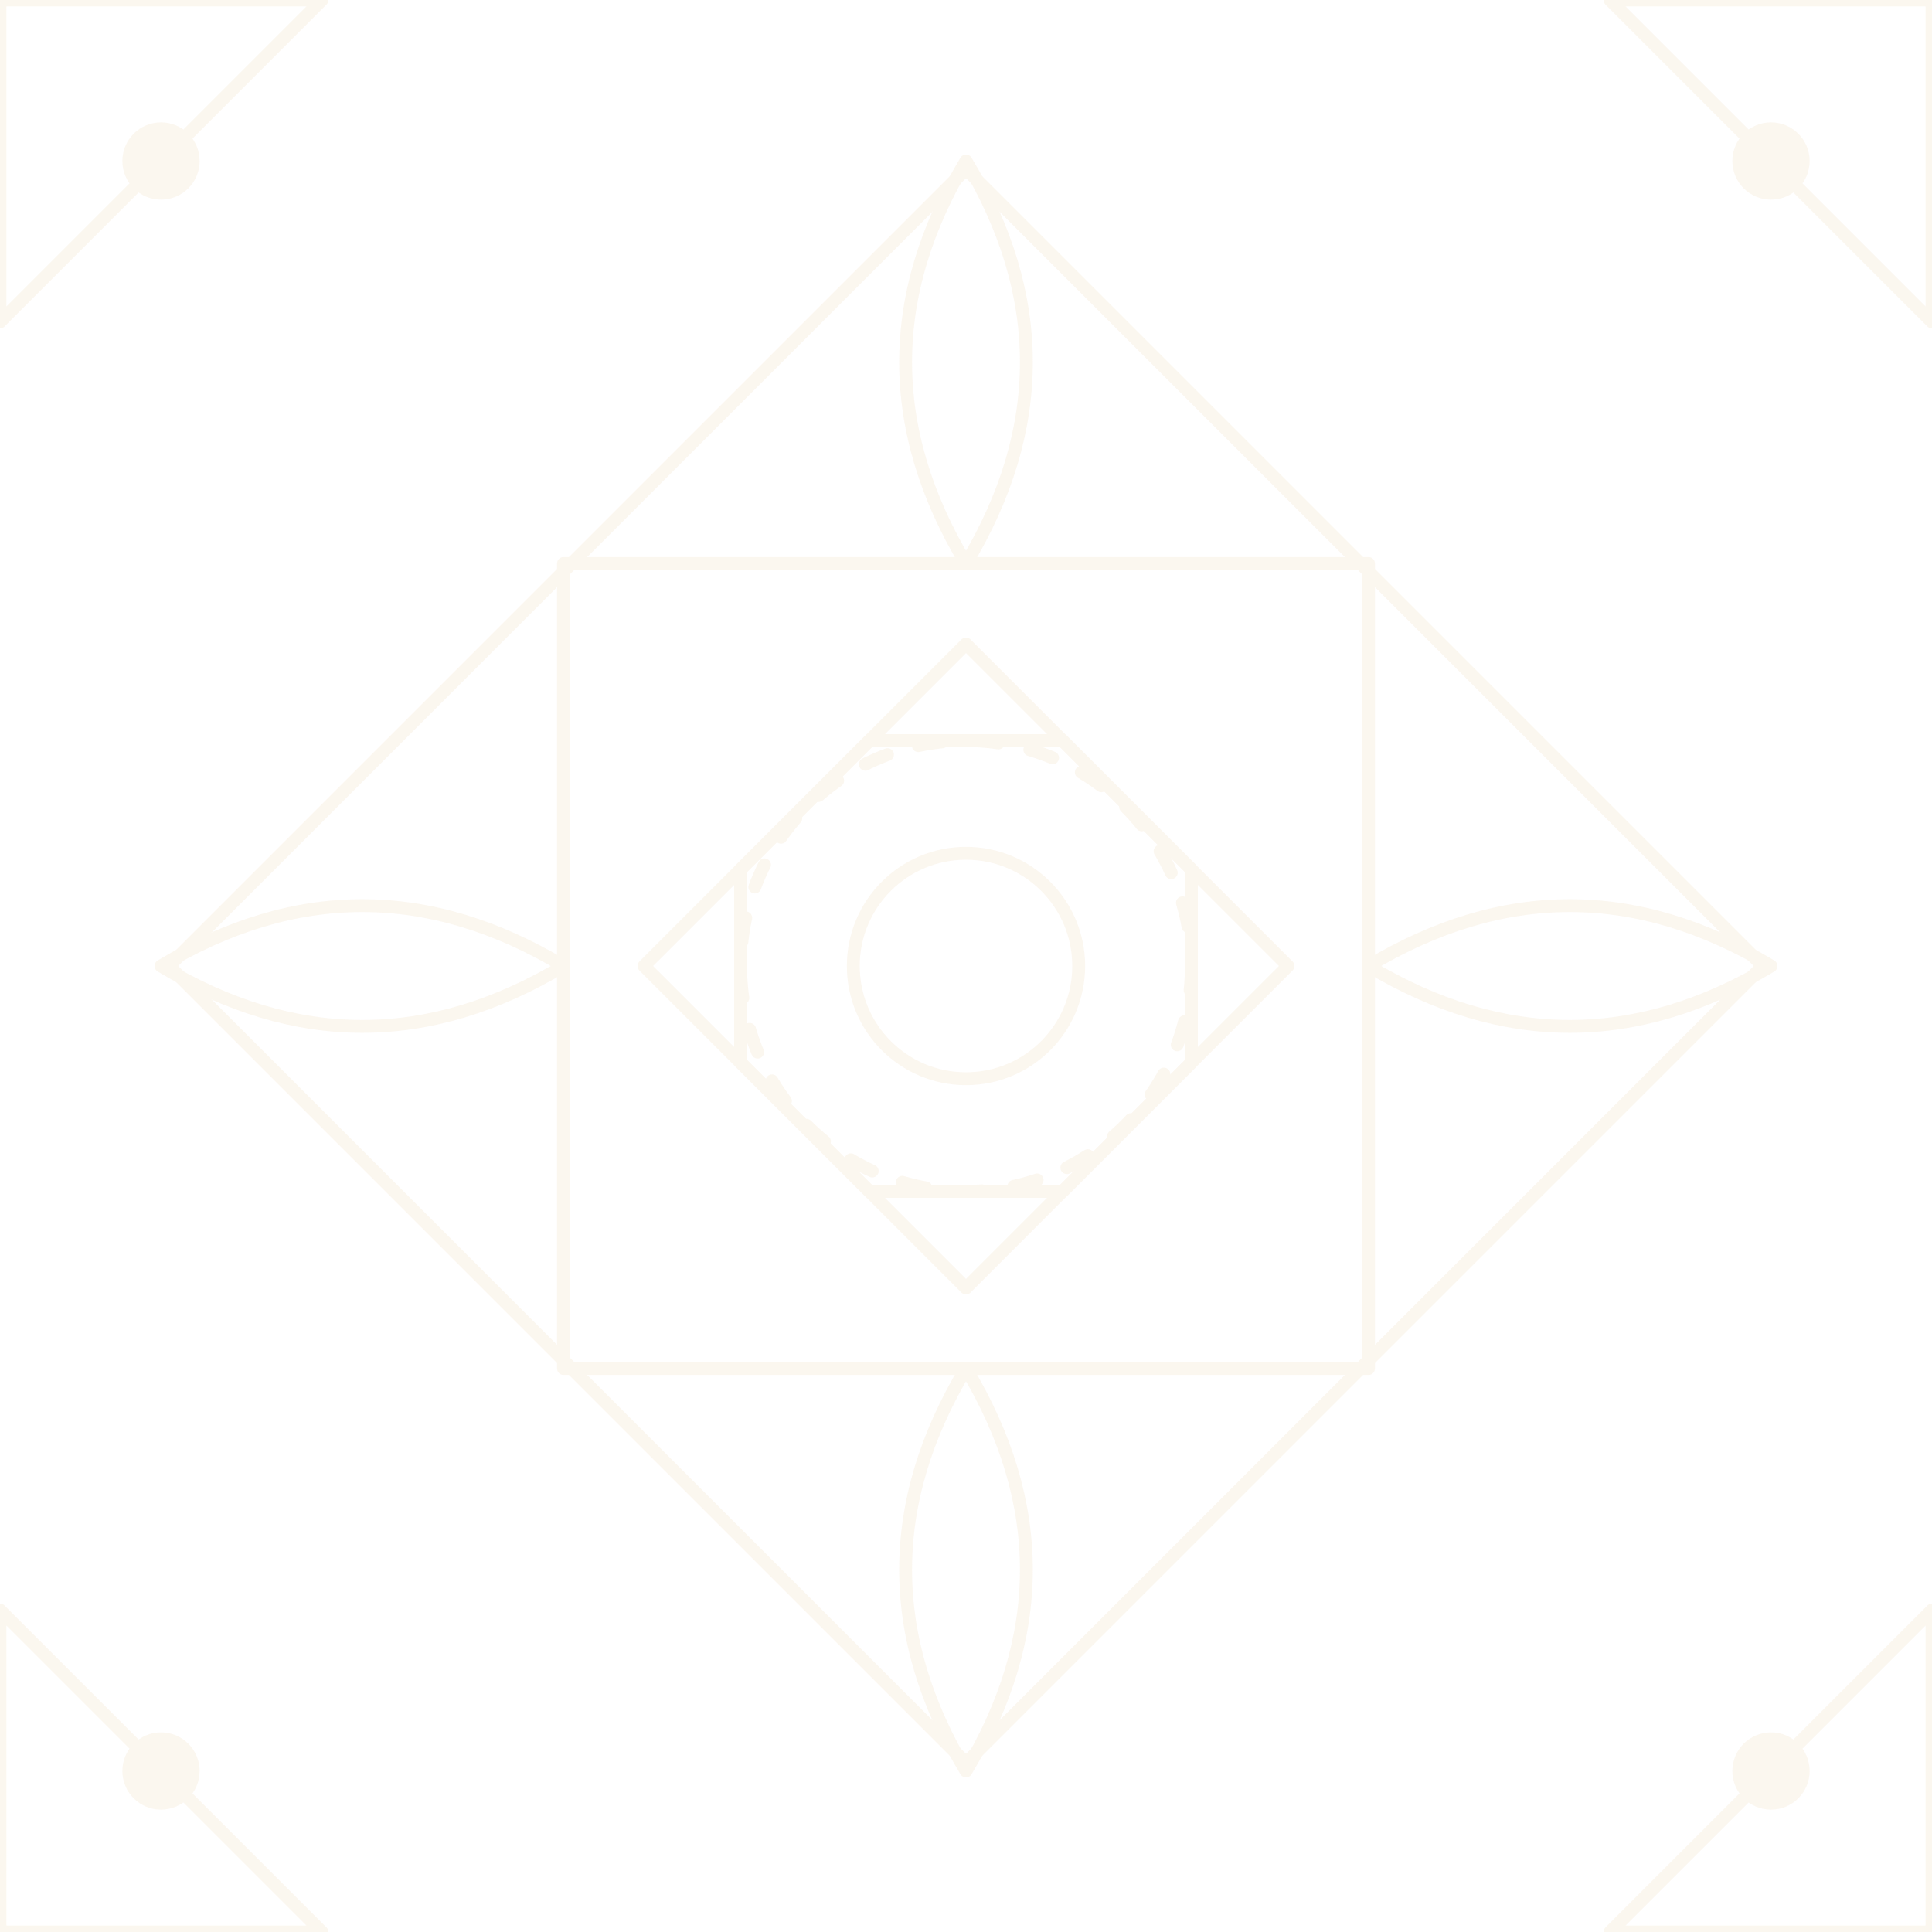
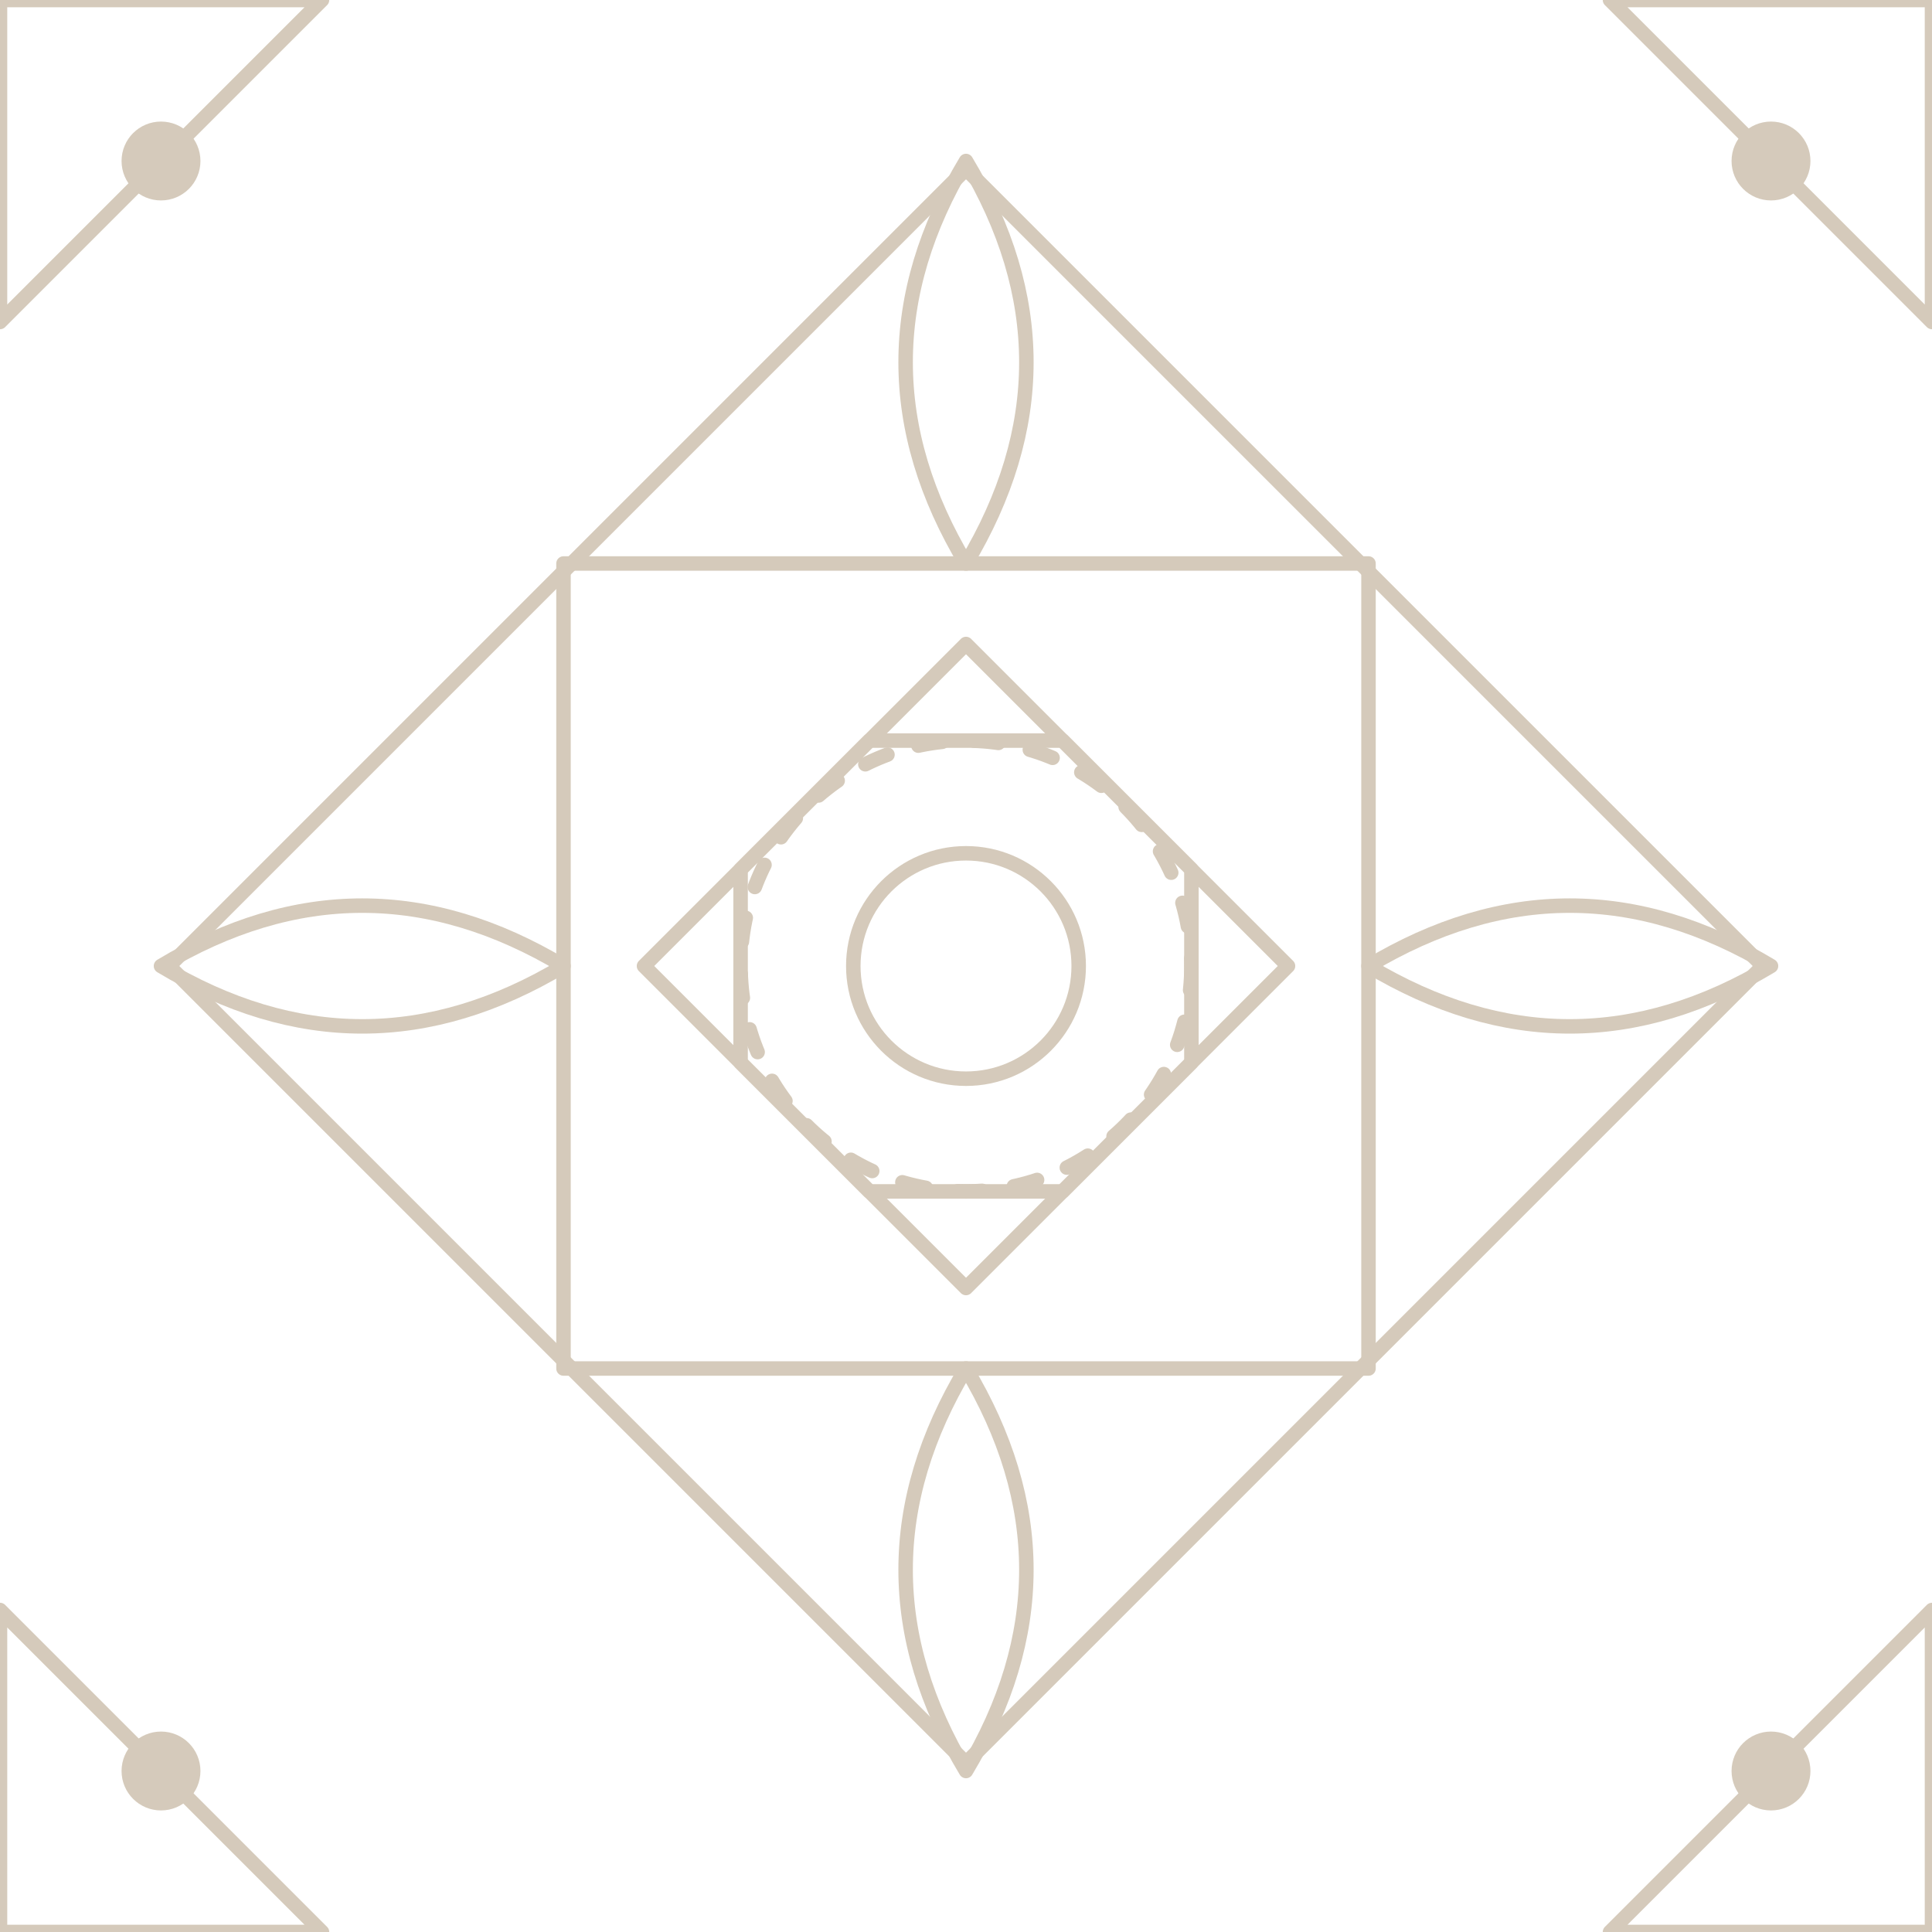
<svg xmlns="http://www.w3.org/2000/svg" width="240" height="240" viewBox="0 0 240 240">
-   <g fill="none" stroke="#e6c99c" stroke-width="1.6" stroke-linecap="round" stroke-linejoin="round" opacity="0.16">
+   <g fill="none" stroke="#87683b" stroke-width="1.8" stroke-linecap="round" stroke-linejoin="round" opacity="0.35">
    <circle cx="120" cy="120" r="14" />
    <circle cx="120" cy="120" r="28" stroke-dasharray="3 4" />
    <polygon points="120,80 148,108 148,132 120,160 92,132 92,108" />
    <polygon points="80,120 108,92 132,92 160,120 132,148 108,148" />
    <rect x="50" y="50" width="140" height="140" transform="rotate(45 120 120)" />
    <rect x="70" y="70" width="100" height="100" />
    <path d="M120,20 Q135,45 120,70 Q105,45 120,20 Z" />
    <path d="M120,170 Q135,195 120,220 Q105,195 120,170 Z" />
    <path d="M20,120 Q45,135 70,120 Q45,105 20,120 Z" />
    <path d="M170,120 Q195,135 220,120 Q195,105 170,120 Z" />
-     <circle cx="20" cy="20" r="4" fill="#e6c99c" />
-     <circle cx="220" cy="20" r="4" fill="#e6c99c" />
-     <circle cx="20" cy="220" r="4" fill="#e6c99c" />
-     <circle cx="220" cy="220" r="4" fill="#e6c99c" />
+     <circle cx="20" cy="20" r="4" fill="#87683b" />
+     <circle cx="220" cy="20" r="4" fill="#87683b" />
+     <circle cx="20" cy="220" r="4" fill="#87683b" />
+     <circle cx="220" cy="220" r="4" fill="#87683b" />
    <path d="M0,0 L40,0 L0,40 Z" />
    <path d="M240,0 L200,0 L240,40 Z" />
    <path d="M0,240 L40,240 L0,200 Z" />
    <path d="M240,240 L200,240 L240,200 Z" />
  </g>
</svg>
